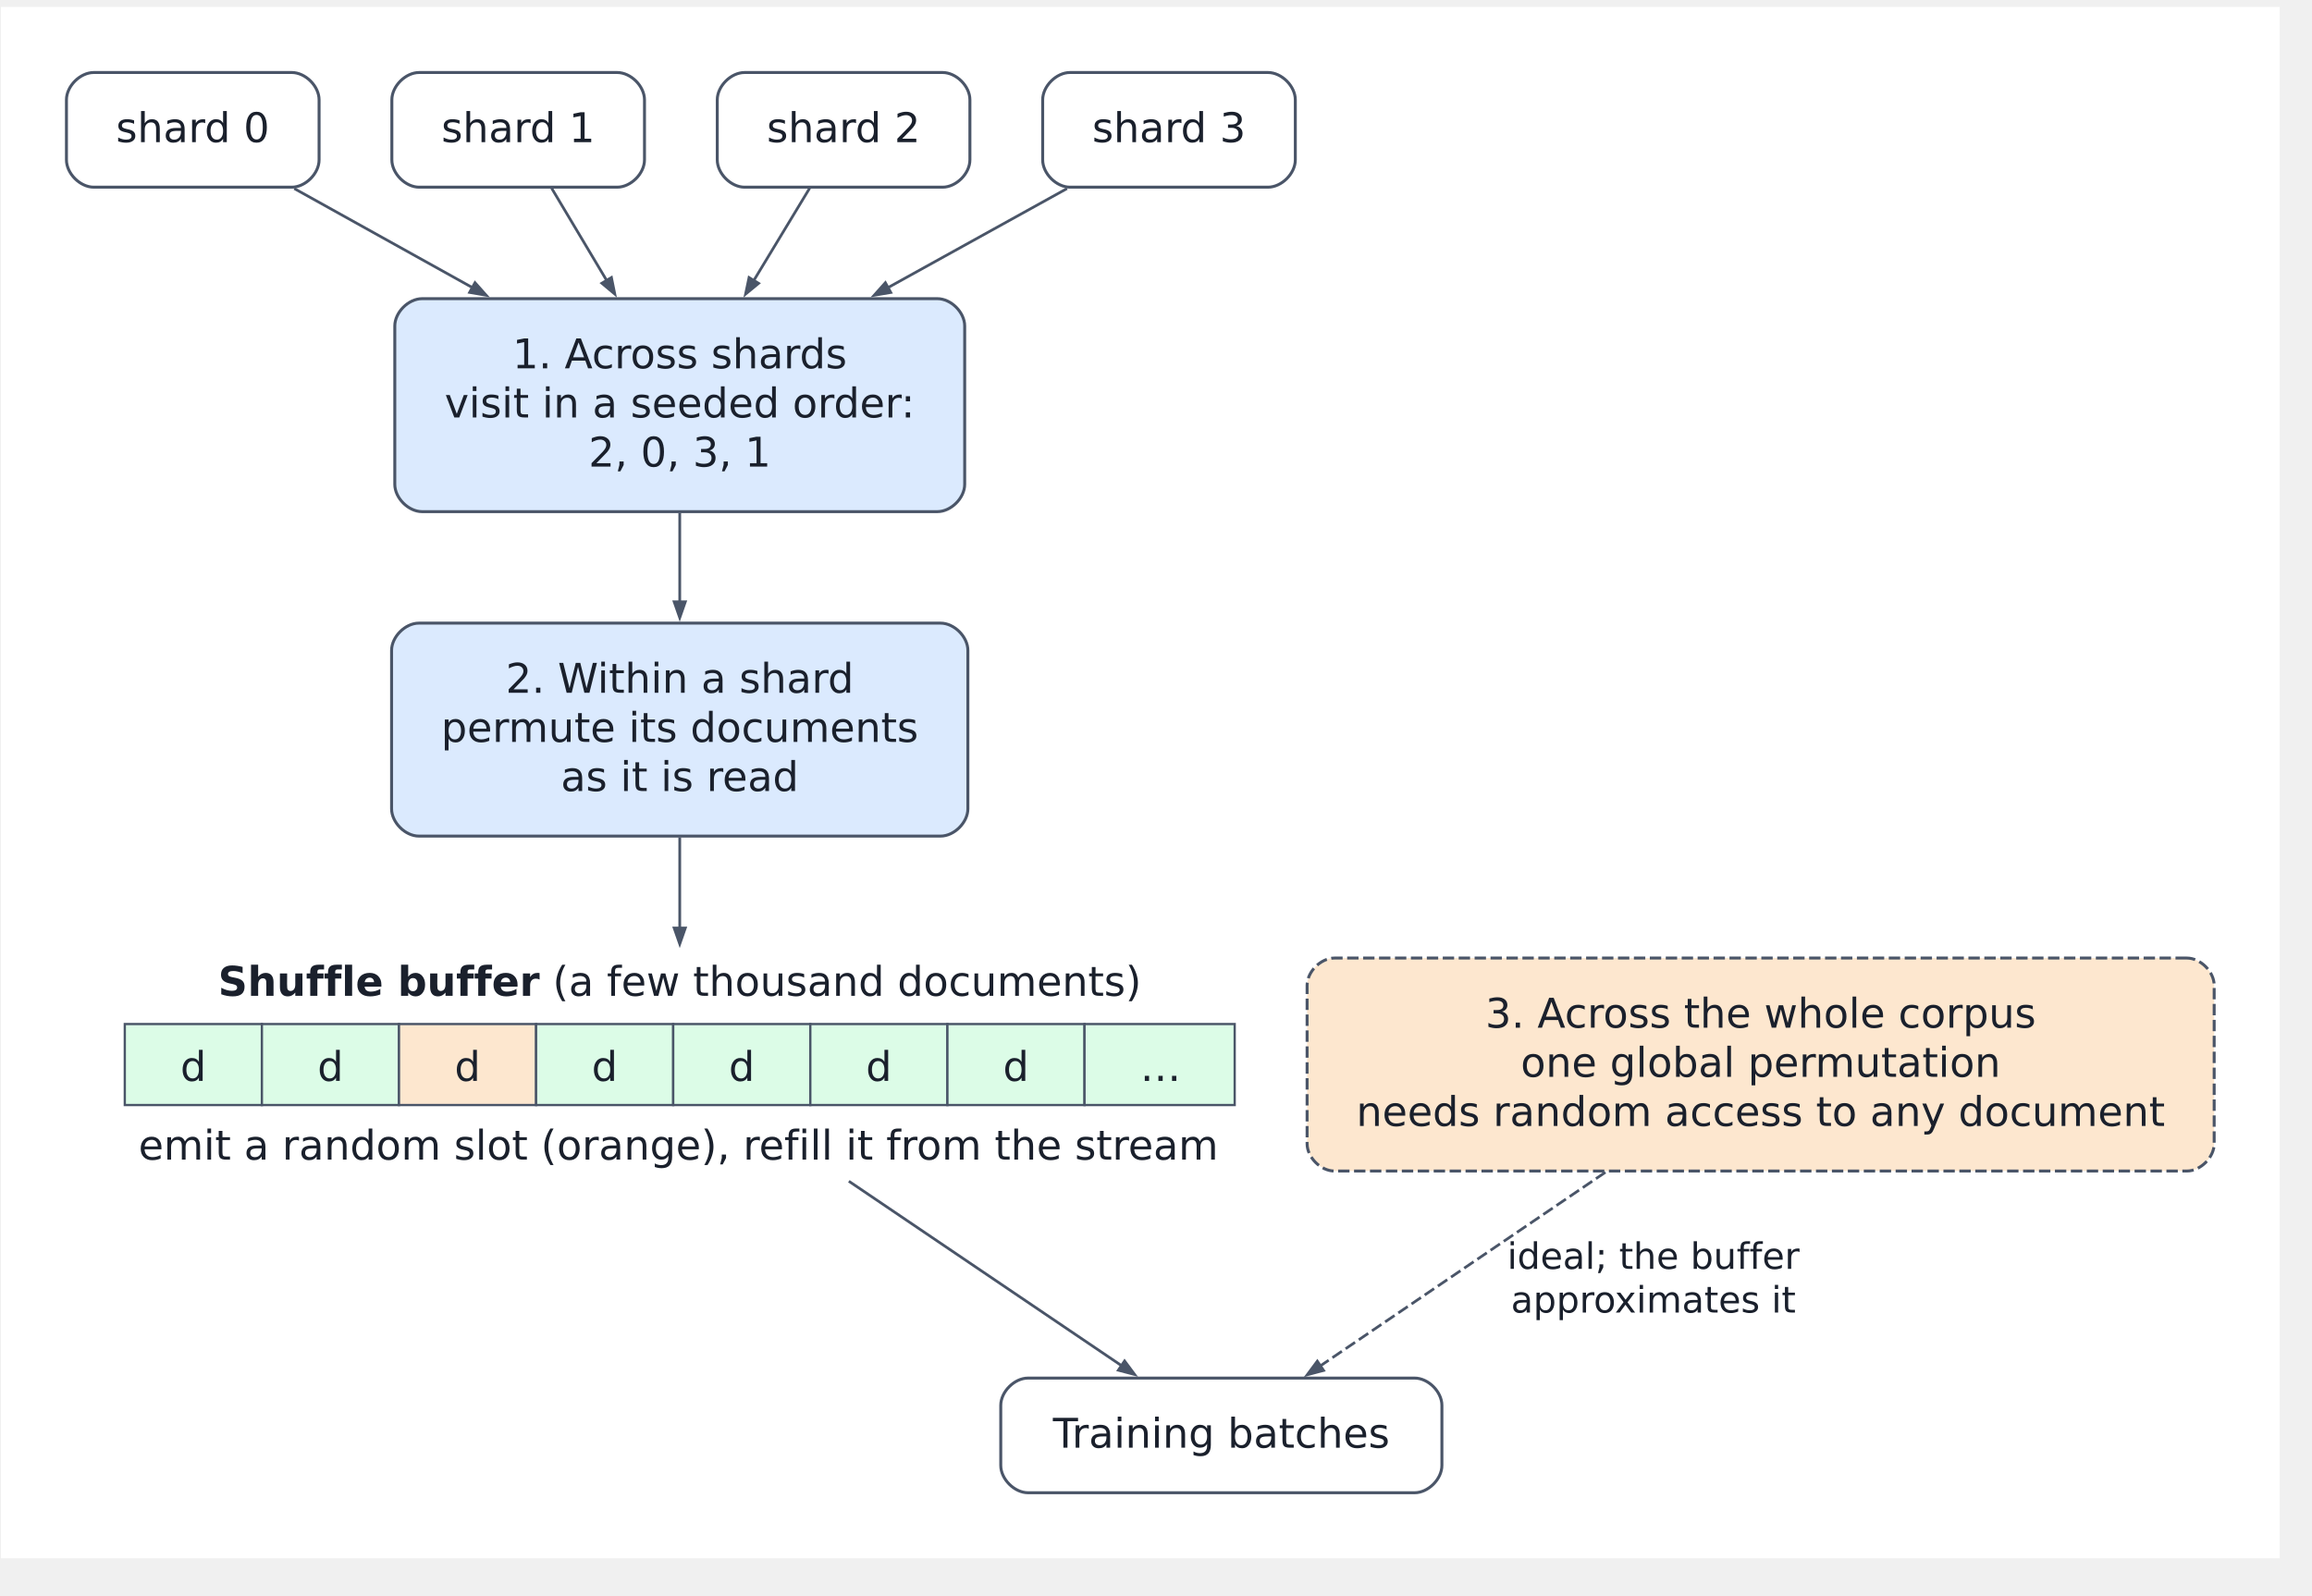
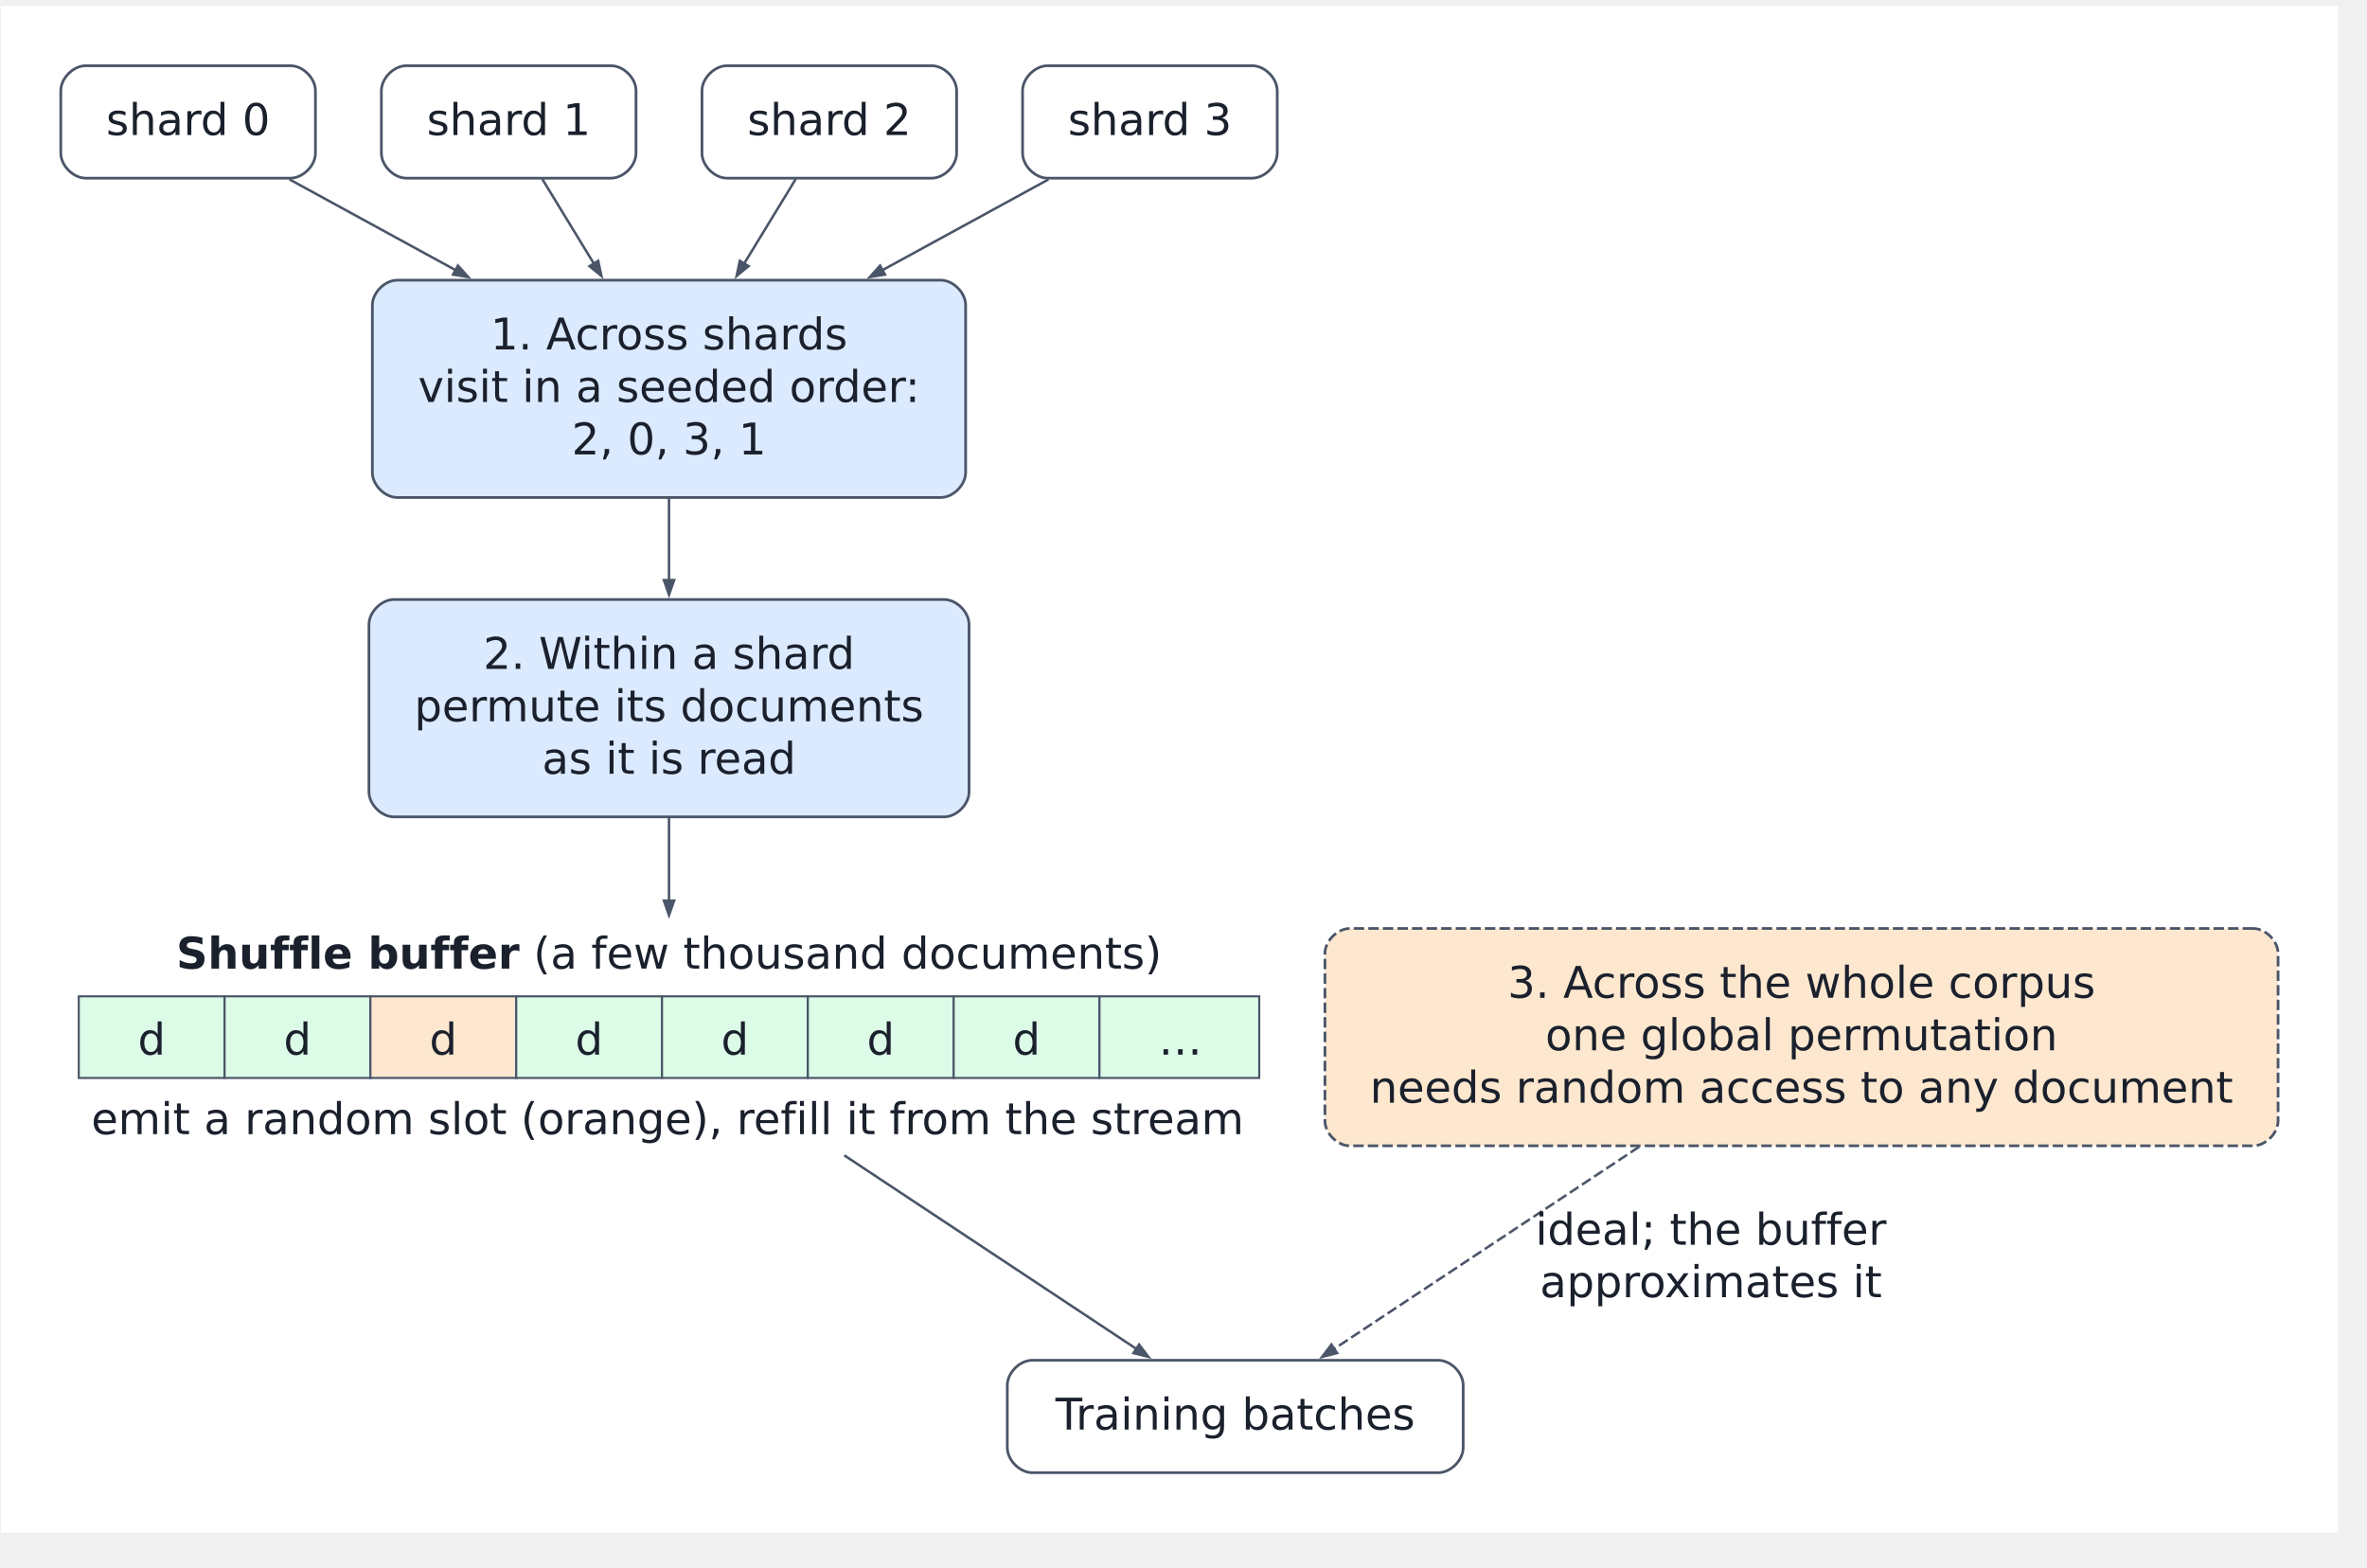
- <svg xmlns="http://www.w3.org/2000/svg" width="1030" height="711" viewBox="14.00 14.00 1016.00 696.00">
-   <g id="graph0" class="graph" transform="scale(1 1) rotate(0) translate(43.2 667.4)">
-     <polygon fill="#ffffff" stroke="none" points="-28.8,28.8 -28.8,-653 972.61,-653 972.61,28.8 -28.8,28.8" />
+ <svg xmlns="http://www.w3.org/2000/svg" width="1151" height="762" viewBox="14.00 14.00 1137.00 748.00">
+   <g id="graph0" class="graph" transform="scale(1 1) rotate(0) translate(43.2 719)">
+     <polygon fill="#ffffff" stroke="none" points="-28.8,28.8 -28.8,-704.6 1093.88,-704.6 1093.88,28.8 -28.8,28.8" />
    <g id="node1" class="node">
-       <path fill="#ffffff" stroke="#4a5568" stroke-width="1.3" d="M99.02,-624.2C99.02,-624.2 12,-624.2 12,-624.2 6,-624.2 0,-618.2 0,-612.2 0,-612.2 0,-585.8 0,-585.8 0,-579.8 6,-573.8 12,-573.8 12,-573.8 99.02,-573.8 99.02,-573.8 105.02,-573.8 111.02,-579.8 111.02,-585.8 111.02,-585.8 111.02,-612.2 111.02,-612.2 111.02,-618.2 105.02,-624.2 99.02,-624.2" />
-       <text xml:space="preserve" text-anchor="middle" x="55.51" y="-593.6" font-family="DejaVu Sans" font-size="18.00" fill="#1a202c">shard 0</text>
+       <path fill="#ffffff" stroke="#4a5568" stroke-width="1.3" d="M110.32,-675.8C110.32,-675.8 12,-675.8 12,-675.8 6,-675.8 0,-669.8 0,-663.8 0,-663.8 0,-633.8 0,-633.8 0,-627.8 6,-621.8 12,-621.8 12,-621.8 110.32,-621.8 110.32,-621.8 116.32,-621.8 122.32,-627.8 122.32,-633.8 122.32,-633.8 122.32,-663.8 122.32,-663.8 122.32,-669.8 116.32,-675.8 110.32,-675.8" />
+       <text xml:space="preserve" text-anchor="middle" x="61.16" y="-642.5" font-family="DejaVu Sans" font-size="21.00" fill="#1a202c">shard 0</text>
    </g>
    <g id="node5" class="node">
-       <path fill="#dbeafe" stroke="#4a5568" stroke-width="1.3" d="M382.73,-524.8C382.73,-524.8 156.29,-524.8 156.29,-524.8 150.29,-524.8 144.29,-518.8 144.29,-512.8 144.29,-512.8 144.29,-443.2 144.29,-443.2 144.29,-437.2 150.29,-431.2 156.29,-431.2 156.29,-431.2 382.73,-431.2 382.73,-431.2 388.73,-431.2 394.73,-437.2 394.73,-443.2 394.73,-443.2 394.73,-512.8 394.73,-512.8 394.73,-518.8 388.73,-524.8 382.73,-524.8" />
-       <text xml:space="preserve" text-anchor="middle" x="269.51" y="-494.2" font-family="DejaVu Sans" font-size="18.00" fill="#1a202c">1. Across shards</text>
-       <text xml:space="preserve" text-anchor="middle" x="269.51" y="-472.6" font-family="DejaVu Sans" font-size="18.00" fill="#1a202c">visit in a seeded order:</text>
-       <text xml:space="preserve" text-anchor="middle" x="269.51" y="-451" font-family="DejaVu Sans" font-size="18.00" fill="#1a202c">2, 0, 3, 1</text>
+       <path fill="#dbeafe" stroke="#4a5568" stroke-width="1.3" d="M422.65,-572.8C422.65,-572.8 161.67,-572.8 161.67,-572.8 155.67,-572.8 149.67,-566.8 149.67,-560.8 149.67,-560.8 149.67,-480.4 149.67,-480.4 149.67,-474.4 155.67,-468.4 161.67,-468.4 161.67,-468.4 422.65,-468.4 422.65,-468.4 428.65,-468.4 434.65,-474.4 434.65,-480.4 434.65,-480.4 434.65,-560.8 434.65,-560.8 434.65,-566.8 428.65,-572.8 422.65,-572.8" />
+       <text xml:space="preserve" text-anchor="middle" x="292.16" y="-539.5" font-family="DejaVu Sans" font-size="21.00" fill="#1a202c">1. Across shards</text>
+       <text xml:space="preserve" text-anchor="middle" x="292.16" y="-514.3" font-family="DejaVu Sans" font-size="21.00" fill="#1a202c">visit in a seeded order:</text>
+       <text xml:space="preserve" text-anchor="middle" x="292.16" y="-489.1" font-family="DejaVu Sans" font-size="21.00" fill="#1a202c">2, 0, 3, 1</text>
    </g>
    <g id="edge2" class="edge">
-       <path fill="none" stroke="#4a5568" stroke-width="1.2" d="M100.11,-573.2C122.84,-560.56 151.34,-544.71 178.45,-529.64" />
-       <polygon fill="#4a5568" stroke="#4a5568" stroke-width="1.2" points="179.54,-531.83 184.47,-526.29 177.16,-527.55 179.54,-531.83" />
+       <path fill="none" stroke="#4a5568" stroke-width="1.2" d="M109.87,-621.19C133.2,-608.44 162.07,-592.67 189.9,-577.47" />
+       <polygon fill="#4a5568" stroke="#4a5568" stroke-width="1.2" points="190.77,-579.79 195.73,-574.28 188.42,-575.49 190.77,-579.79" />
    </g>
    <g id="node2" class="node">
-       <path fill="#ffffff" stroke="#4a5568" stroke-width="1.3" d="M242.02,-624.2C242.02,-624.2 155,-624.2 155,-624.2 149,-624.2 143,-618.2 143,-612.2 143,-612.2 143,-585.8 143,-585.8 143,-579.8 149,-573.8 155,-573.8 155,-573.8 242.02,-573.8 242.02,-573.8 248.02,-573.8 254.02,-579.8 254.02,-585.8 254.02,-585.8 254.02,-612.2 254.02,-612.2 254.02,-618.2 248.02,-624.2 242.02,-624.2" />
-       <text xml:space="preserve" text-anchor="middle" x="198.51" y="-593.6" font-family="DejaVu Sans" font-size="18.00" fill="#1a202c">shard 1</text>
+       <path fill="#ffffff" stroke="#4a5568" stroke-width="1.3" d="M264.32,-675.8C264.32,-675.8 166,-675.8 166,-675.8 160,-675.8 154,-669.8 154,-663.8 154,-663.8 154,-633.8 154,-633.8 154,-627.8 160,-621.8 166,-621.8 166,-621.8 264.32,-621.8 264.32,-621.8 270.32,-621.8 276.32,-627.8 276.32,-633.8 276.32,-633.8 276.32,-663.8 276.32,-663.8 276.32,-669.8 270.32,-675.8 264.32,-675.8" />
+       <text xml:space="preserve" text-anchor="middle" x="215.16" y="-642.5" font-family="DejaVu Sans" font-size="21.00" fill="#1a202c">shard 1</text>
    </g>
    <g id="edge4" class="edge">
-       <path fill="none" stroke="#4a5568" stroke-width="1.2" d="M213.22,-573.34C220.28,-561.52 229.02,-546.85 237.5,-532.64" />
-       <polygon fill="#4a5568" stroke="#4a5568" stroke-width="1.2" points="239.49,-534.1 240.97,-526.83 235.28,-531.59 239.49,-534.1" />
+       <path fill="none" stroke="#4a5568" stroke-width="1.2" d="M231.3,-621.34C238.55,-609.47 247.41,-594.94 256.11,-580.68" />
+       <polygon fill="#4a5568" stroke="#4a5568" stroke-width="1.2" points="258.14,-582.07 259.69,-574.82 253.95,-579.52 258.14,-582.07" />
    </g>
    <g id="node3" class="node">
-       <path fill="#ffffff" stroke="#4a5568" stroke-width="1.3" d="M385.02,-624.2C385.02,-624.2 298,-624.2 298,-624.2 292,-624.2 286,-618.2 286,-612.2 286,-612.2 286,-585.8 286,-585.8 286,-579.8 292,-573.8 298,-573.8 298,-573.8 385.02,-573.8 385.02,-573.8 391.02,-573.8 397.02,-579.8 397.02,-585.8 397.02,-585.8 397.02,-612.2 397.02,-612.2 397.02,-618.2 391.02,-624.2 385.02,-624.2" />
-       <text xml:space="preserve" text-anchor="middle" x="341.51" y="-593.6" font-family="DejaVu Sans" font-size="18.00" fill="#1a202c">shard 2</text>
+       <path fill="#ffffff" stroke="#4a5568" stroke-width="1.3" d="M418.32,-675.8C418.32,-675.8 320,-675.8 320,-675.8 314,-675.8 308,-669.8 308,-663.8 308,-663.8 308,-633.8 308,-633.8 308,-627.8 314,-621.8 320,-621.8 320,-621.8 418.32,-621.8 418.32,-621.8 424.32,-621.8 430.32,-627.8 430.32,-633.8 430.32,-633.8 430.32,-663.8 430.32,-663.8 430.32,-669.8 424.32,-675.8 418.32,-675.8" />
+       <text xml:space="preserve" text-anchor="middle" x="369.16" y="-642.5" font-family="DejaVu Sans" font-size="21.00" fill="#1a202c">shard 2</text>
    </g>
    <g id="edge1" class="edge">
-       <path fill="none" stroke="#4a5568" stroke-width="1.2" d="M326.59,-573.34C319.43,-561.52 310.56,-546.85 301.96,-532.64" />
-       <polygon fill="#4a5568" stroke="#4a5568" stroke-width="1.2" points="304.16,-531.54 298.44,-526.82 299.97,-534.08 304.16,-531.54" />
+       <path fill="none" stroke="#4a5568" stroke-width="1.2" d="M353.02,-621.34C345.77,-609.47 336.9,-594.94 328.21,-580.68" />
+       <polygon fill="#4a5568" stroke="#4a5568" stroke-width="1.2" points="330.37,-579.52 324.63,-574.82 326.18,-582.07 330.37,-579.52" />
    </g>
    <g id="node4" class="node">
-       <path fill="#ffffff" stroke="#4a5568" stroke-width="1.3" d="M528.02,-624.2C528.02,-624.2 441,-624.2 441,-624.2 435,-624.2 429,-618.2 429,-612.2 429,-612.2 429,-585.8 429,-585.8 429,-579.8 435,-573.8 441,-573.8 441,-573.8 528.02,-573.8 528.02,-573.8 534.02,-573.8 540.02,-579.8 540.02,-585.8 540.02,-585.8 540.02,-612.2 540.02,-612.2 540.02,-618.2 534.02,-624.2 528.02,-624.2" />
-       <text xml:space="preserve" text-anchor="middle" x="484.51" y="-593.6" font-family="DejaVu Sans" font-size="18.00" fill="#1a202c">shard 3</text>
+       <path fill="#ffffff" stroke="#4a5568" stroke-width="1.3" d="M572.32,-675.8C572.32,-675.8 474,-675.8 474,-675.8 468,-675.8 462,-669.8 462,-663.8 462,-663.8 462,-633.8 462,-633.8 462,-627.8 468,-621.8 474,-621.8 474,-621.8 572.32,-621.8 572.32,-621.8 578.32,-621.8 584.32,-627.8 584.32,-633.8 584.32,-633.8 584.32,-663.8 584.32,-663.8 584.32,-669.8 578.32,-675.8 572.32,-675.8" />
+       <text xml:space="preserve" text-anchor="middle" x="523.16" y="-642.5" font-family="DejaVu Sans" font-size="21.00" fill="#1a202c">shard 3</text>
    </g>
    <g id="edge3" class="edge">
-       <path fill="none" stroke="#4a5568" stroke-width="1.2" d="M439.7,-573.2C416.86,-560.56 388.23,-544.71 360.99,-529.64" />
-       <polygon fill="#4a5568" stroke="#4a5568" stroke-width="1.2" points="362.25,-527.53 354.94,-526.29 359.88,-531.82 362.25,-527.53" />
+       <path fill="none" stroke="#4a5568" stroke-width="1.2" d="M474.45,-621.19C451.12,-608.44 422.25,-592.67 394.42,-577.47" />
+       <polygon fill="#4a5568" stroke="#4a5568" stroke-width="1.2" points="395.9,-575.49 388.58,-574.28 393.55,-579.79 395.9,-575.49" />
    </g>
    <g id="node6" class="node">
-       <path fill="#dbeafe" stroke="#4a5568" stroke-width="1.3" d="M384.13,-382.2C384.13,-382.2 154.88,-382.2 154.88,-382.2 148.88,-382.2 142.88,-376.2 142.88,-370.2 142.88,-370.2 142.88,-300.6 142.88,-300.6 142.88,-294.6 148.88,-288.6 154.88,-288.6 154.88,-288.6 384.13,-288.6 384.13,-288.6 390.13,-288.6 396.13,-294.6 396.13,-300.6 396.13,-300.6 396.13,-370.2 396.13,-370.2 396.13,-376.2 390.13,-382.2 384.13,-382.2" />
-       <text xml:space="preserve" text-anchor="middle" x="269.51" y="-351.6" font-family="DejaVu Sans" font-size="18.00" fill="#1a202c">2. Within a shard</text>
-       <text xml:space="preserve" text-anchor="middle" x="269.51" y="-330" font-family="DejaVu Sans" font-size="18.00" fill="#1a202c">permute its documents</text>
-       <text xml:space="preserve" text-anchor="middle" x="269.51" y="-308.4" font-family="DejaVu Sans" font-size="18.00" fill="#1a202c">as it is read</text>
+       <path fill="#dbeafe" stroke="#4a5568" stroke-width="1.3" d="M424.29,-419.4C424.29,-419.4 160.03,-419.4 160.03,-419.4 154.03,-419.4 148.03,-413.4 148.03,-407.4 148.03,-407.4 148.03,-327 148.03,-327 148.03,-321 154.03,-315 160.03,-315 160.03,-315 424.29,-315 424.29,-315 430.29,-315 436.29,-321 436.29,-327 436.29,-327 436.29,-407.4 436.29,-407.4 436.29,-413.4 430.29,-419.4 424.29,-419.4" />
+       <text xml:space="preserve" text-anchor="middle" x="292.16" y="-386.1" font-family="DejaVu Sans" font-size="21.00" fill="#1a202c">2. Within a shard</text>
+       <text xml:space="preserve" text-anchor="middle" x="292.16" y="-360.9" font-family="DejaVu Sans" font-size="21.00" fill="#1a202c">permute its documents</text>
+       <text xml:space="preserve" text-anchor="middle" x="292.16" y="-335.7" font-family="DejaVu Sans" font-size="21.00" fill="#1a202c">as it is read</text>
    </g>
    <g id="edge5" class="edge">
-       <path fill="none" stroke="#4a5568" stroke-width="1.2" d="M269.51,-430.57C269.51,-418.09 269.51,-404.48 269.51,-391.57" />
-       <polygon fill="#4a5568" stroke="#4a5568" stroke-width="1.2" points="271.96,-391.59 269.51,-384.59 267.06,-391.59 271.96,-391.59" />
+       <path fill="none" stroke="#4a5568" stroke-width="1.2" d="M292.16,-467.92C292.16,-455.2 292.16,-441.47 292.16,-428.39" />
+       <polygon fill="#4a5568" stroke="#4a5568" stroke-width="1.2" points="294.61,-428.72 292.16,-421.72 289.71,-428.72 294.61,-428.72" />
    </g>
    <g id="node7" class="node">
-       <text xml:space="preserve" text-anchor="start" x="66.63" y="-218.4" font-family="DejaVu Sans" font-weight="bold" font-size="18.00" fill="#1a202c">Shuffle buffer</text>
-       <text xml:space="preserve" text-anchor="start" x="207.97" y="-218.4" font-family="DejaVu Sans" font-size="18.00" fill="#1a202c"> (a few thousand documents)</text>
-       <polygon fill="#dcfce7" stroke="none" points="25.64,-170.4 25.64,-206 85.89,-206 85.89,-170.4 25.64,-170.4" />
-       <polygon fill="none" stroke="#4a5568" points="25.64,-170.4 25.64,-206 85.89,-206 85.89,-170.4 25.64,-170.4" />
-       <text xml:space="preserve" text-anchor="start" x="50.05" y="-181" font-family="DejaVu Sans" font-size="18.00" fill="#1a202c">d</text>
-       <polygon fill="#dcfce7" stroke="none" points="85.89,-170.4 85.89,-206 146.14,-206 146.14,-170.4 85.89,-170.4" />
-       <polygon fill="none" stroke="#4a5568" points="85.89,-170.4 85.89,-206 146.14,-206 146.14,-170.4 85.89,-170.4" />
-       <text xml:space="preserve" text-anchor="start" x="110.3" y="-181" font-family="DejaVu Sans" font-size="18.00" fill="#1a202c">d</text>
-       <polygon fill="#fde7cf" stroke="none" points="146.14,-170.4 146.14,-206 206.39,-206 206.39,-170.4 146.14,-170.4" />
-       <polygon fill="none" stroke="#4a5568" points="146.14,-170.4 146.14,-206 206.39,-206 206.39,-170.4 146.14,-170.4" />
-       <text xml:space="preserve" text-anchor="start" x="170.55" y="-181" font-family="DejaVu Sans" font-size="18.00" fill="#1a202c">d</text>
-       <polygon fill="#dcfce7" stroke="none" points="206.39,-170.4 206.39,-206 266.64,-206 266.64,-170.4 206.39,-170.4" />
-       <polygon fill="none" stroke="#4a5568" points="206.39,-170.4 206.39,-206 266.64,-206 266.64,-170.4 206.39,-170.4" />
-       <text xml:space="preserve" text-anchor="start" x="230.8" y="-181" font-family="DejaVu Sans" font-size="18.00" fill="#1a202c">d</text>
-       <polygon fill="#dcfce7" stroke="none" points="266.64,-170.4 266.64,-206 326.89,-206 326.89,-170.4 266.64,-170.4" />
-       <polygon fill="none" stroke="#4a5568" points="266.64,-170.4 266.64,-206 326.89,-206 326.89,-170.4 266.64,-170.4" />
-       <text xml:space="preserve" text-anchor="start" x="291.05" y="-181" font-family="DejaVu Sans" font-size="18.00" fill="#1a202c">d</text>
-       <polygon fill="#dcfce7" stroke="none" points="326.89,-170.4 326.89,-206 387.14,-206 387.14,-170.4 326.89,-170.4" />
-       <polygon fill="none" stroke="#4a5568" points="326.89,-170.4 326.89,-206 387.14,-206 387.14,-170.4 326.89,-170.4" />
-       <text xml:space="preserve" text-anchor="start" x="351.3" y="-181" font-family="DejaVu Sans" font-size="18.00" fill="#1a202c">d</text>
-       <polygon fill="#dcfce7" stroke="none" points="387.14,-170.4 387.14,-206 447.39,-206 447.39,-170.4 387.14,-170.4" />
-       <polygon fill="none" stroke="#4a5568" points="387.14,-170.4 387.14,-206 447.39,-206 447.39,-170.4 387.14,-170.4" />
-       <text xml:space="preserve" text-anchor="start" x="411.55" y="-181" font-family="DejaVu Sans" font-size="18.00" fill="#1a202c">d</text>
-       <polygon fill="#dcfce7" stroke="none" points="447.39,-170.4 447.39,-206 513.38,-206 513.38,-170.4 447.39,-170.4" />
-       <polygon fill="none" stroke="#4a5568" points="447.39,-170.4 447.39,-206 513.38,-206 513.38,-170.4 447.39,-170.4" />
-       <text xml:space="preserve" text-anchor="start" x="471.8" y="-181" font-family="DejaVu Sans" font-size="18.00" fill="#1a202c">…</text>
-       <text xml:space="preserve" text-anchor="start" x="31.64" y="-146.4" font-family="DejaVu Sans" font-size="18.00" fill="#1a202c">emit a random slot (orange), refill it from the stream</text>
+       <text xml:space="preserve" text-anchor="start" x="55.46" y="-242.1" font-family="DejaVu Sans" font-weight="bold" font-size="21.00" fill="#1a202c">Shuffle buffer</text>
+       <text xml:space="preserve" text-anchor="start" x="220.37" y="-242.1" font-family="DejaVu Sans" font-size="21.00" fill="#1a202c"> (a few thousand documents)</text>
+       <polygon fill="#dcfce7" stroke="none" points="8.64,-189.6 8.64,-228.8 78.68,-228.8 78.68,-189.6 8.64,-189.6" />
+       <polygon fill="none" stroke="#4a5568" points="8.64,-189.6 8.64,-228.8 78.68,-228.8 78.68,-189.6 8.64,-189.6" />
+       <text xml:space="preserve" text-anchor="start" x="37" y="-200.8" font-family="DejaVu Sans" font-size="21.00" fill="#1a202c">d</text>
+       <polygon fill="#dcfce7" stroke="none" points="78.68,-189.6 78.68,-228.8 148.73,-228.8 148.73,-189.6 78.68,-189.6" />
+       <polygon fill="none" stroke="#4a5568" points="78.68,-189.6 78.68,-228.8 148.73,-228.8 148.73,-189.6 78.68,-189.6" />
+       <text xml:space="preserve" text-anchor="start" x="107.04" y="-200.8" font-family="DejaVu Sans" font-size="21.00" fill="#1a202c">d</text>
+       <polygon fill="#fde7cf" stroke="none" points="148.73,-189.6 148.73,-228.8 218.77,-228.8 218.77,-189.6 148.73,-189.6" />
+       <polygon fill="none" stroke="#4a5568" points="148.73,-189.6 148.73,-228.8 218.77,-228.8 218.77,-189.6 148.73,-189.6" />
+       <text xml:space="preserve" text-anchor="start" x="177.08" y="-200.8" font-family="DejaVu Sans" font-size="21.00" fill="#1a202c">d</text>
+       <polygon fill="#dcfce7" stroke="none" points="218.77,-189.6 218.77,-228.8 288.81,-228.8 288.81,-189.6 218.77,-189.6" />
+       <polygon fill="none" stroke="#4a5568" points="218.77,-189.6 218.77,-228.8 288.81,-228.8 288.81,-189.6 218.77,-189.6" />
+       <text xml:space="preserve" text-anchor="start" x="247.13" y="-200.8" font-family="DejaVu Sans" font-size="21.00" fill="#1a202c">d</text>
+       <polygon fill="#dcfce7" stroke="none" points="288.81,-189.6 288.81,-228.8 358.85,-228.8 358.85,-189.6 288.81,-189.6" />
+       <polygon fill="none" stroke="#4a5568" points="288.81,-189.6 288.81,-228.8 358.85,-228.8 358.85,-189.6 288.81,-189.6" />
+       <text xml:space="preserve" text-anchor="start" x="317.17" y="-200.8" font-family="DejaVu Sans" font-size="21.00" fill="#1a202c">d</text>
+       <polygon fill="#dcfce7" stroke="none" points="358.85,-189.6 358.85,-228.8 428.9,-228.8 428.9,-189.6 358.85,-189.6" />
+       <polygon fill="none" stroke="#4a5568" points="358.85,-189.6 358.85,-228.8 428.9,-228.8 428.9,-189.6 358.85,-189.6" />
+       <text xml:space="preserve" text-anchor="start" x="387.21" y="-200.8" font-family="DejaVu Sans" font-size="21.00" fill="#1a202c">d</text>
+       <polygon fill="#dcfce7" stroke="none" points="428.9,-189.6 428.9,-228.8 498.94,-228.8 498.94,-189.6 428.9,-189.6" />
+       <polygon fill="none" stroke="#4a5568" points="428.9,-189.6 428.9,-228.8 498.94,-228.8 498.94,-189.6 428.9,-189.6" />
+       <text xml:space="preserve" text-anchor="start" x="457.25" y="-200.8" font-family="DejaVu Sans" font-size="21.00" fill="#1a202c">d</text>
+       <polygon fill="#dcfce7" stroke="none" points="498.94,-189.6 498.94,-228.8 575.68,-228.8 575.68,-189.6 498.94,-189.6" />
+       <polygon fill="none" stroke="#4a5568" points="498.94,-189.6 498.94,-228.8 575.68,-228.8 575.68,-189.6 498.94,-189.6" />
+       <text xml:space="preserve" text-anchor="start" x="527.29" y="-200.8" font-family="DejaVu Sans" font-size="21.00" fill="#1a202c">…</text>
+       <text xml:space="preserve" text-anchor="start" x="14.64" y="-162.6" font-family="DejaVu Sans" font-size="21.00" fill="#1a202c">emit a random slot (orange), refill it from the stream</text>
    </g>
    <g id="edge6" class="edge">
-       <path fill="none" stroke="#4a5568" stroke-width="1.2" d="M269.51,-288.06C269.51,-275.33 269.51,-261.35 269.51,-248.02" />
-       <polygon fill="#4a5568" stroke="#4a5568" stroke-width="1.2" points="271.96,-248.19 269.51,-241.19 267.06,-248.19 271.96,-248.19" />
+       <path fill="none" stroke="#4a5568" stroke-width="1.2" d="M292.16,-314.69C292.16,-301.87 292.16,-287.98 292.16,-274.63" />
+       <polygon fill="#4a5568" stroke="#4a5568" stroke-width="1.2" points="294.61,-274.77 292.16,-267.77 289.71,-274.77 294.61,-274.77" />
    </g>
    <g id="node8" class="node">
-       <path fill="#ffffff" stroke="#4a5568" stroke-width="1.3" d="M592.44,-50.4C592.44,-50.4 422.58,-50.4 422.58,-50.4 416.58,-50.4 410.58,-44.4 410.58,-38.4 410.58,-38.4 410.58,-12 410.58,-12 410.58,-6 416.58,0 422.58,0 422.58,0 592.44,0 592.44,0 598.44,0 604.44,-6 604.44,-12 604.44,-12 604.44,-38.4 604.44,-38.4 604.44,-44.4 598.44,-50.4 592.44,-50.4" />
-       <text xml:space="preserve" text-anchor="middle" x="507.51" y="-19.8" font-family="DejaVu Sans" font-size="18.00" fill="#1a202c">Training batches</text>
+       <path fill="#ffffff" stroke="#4a5568" stroke-width="1.3" d="M661.65,-54C661.65,-54 466.67,-54 466.67,-54 460.67,-54 454.67,-48 454.67,-42 454.67,-42 454.67,-12 454.67,-12 454.67,-6 460.67,0 466.67,0 466.67,0 661.65,0 661.65,0 667.65,0 673.65,-6 673.65,-12 673.65,-12 673.65,-42 673.65,-42 673.65,-48 667.65,-54 661.65,-54" />
+       <text xml:space="preserve" text-anchor="middle" x="564.16" y="-20.7" font-family="DejaVu Sans" font-size="21.00" fill="#1a202c">Training batches</text>
    </g>
    <g id="edge7" class="edge">
-       <path fill="none" stroke="#4a5568" stroke-width="1.2" d="M343.83,-136.92C383.31,-110.22 430.45,-78.33 463.98,-55.64" />
-       <polygon fill="#4a5568" stroke="#4a5568" stroke-width="1.2" points="464.99,-57.92 469.42,-51.97 462.25,-53.86 464.99,-57.92" />
+       <path fill="none" stroke="#4a5568" stroke-width="1.2" d="M376.36,-152.42C422.63,-121.77 478.3,-84.88 516.96,-59.27" />
+       <polygon fill="#4a5568" stroke="#4a5568" stroke-width="1.2" points="517.98,-61.53 522.46,-55.63 515.27,-57.45 517.98,-61.53" />
    </g>
    <g id="node9" class="node">
-       <path fill="#fde7cf" stroke="#4a5568" stroke-width="1.3" stroke-dasharray="5,2" d="M931.81,-235C931.81,-235 557.2,-235 557.2,-235 551.2,-235 545.2,-229 545.2,-223 545.2,-223 545.2,-153.4 545.2,-153.4 545.2,-147.4 551.2,-141.4 557.2,-141.4 557.2,-141.4 931.81,-141.4 931.81,-141.4 937.81,-141.4 943.81,-147.4 943.81,-153.4 943.81,-153.4 943.81,-223 943.81,-223 943.81,-229 937.81,-235 931.81,-235" />
-       <text xml:space="preserve" text-anchor="middle" x="744.51" y="-204.4" font-family="DejaVu Sans" font-size="18.00" fill="#1a202c">3. Across the whole corpus</text>
-       <text xml:space="preserve" text-anchor="middle" x="744.51" y="-182.8" font-family="DejaVu Sans" font-size="18.00" fill="#1a202c">one global permutation</text>
-       <text xml:space="preserve" text-anchor="middle" x="744.51" y="-161.2" font-family="DejaVu Sans" font-size="18.00" fill="#1a202c">needs random access to any document</text>
+       <path fill="#fde7cf" stroke="#4a5568" stroke-width="1.3" stroke-dasharray="5,2" d="M1053.08,-261.4C1053.08,-261.4 619.24,-261.4 619.24,-261.4 613.24,-261.4 607.24,-255.4 607.24,-249.4 607.24,-249.4 607.24,-169 607.24,-169 607.24,-163 613.24,-157 619.24,-157 619.24,-157 1053.08,-157 1053.08,-157 1059.08,-157 1065.08,-163 1065.08,-169 1065.08,-169 1065.08,-249.4 1065.08,-249.4 1065.08,-255.4 1059.08,-261.4 1053.08,-261.4" />
+       <text xml:space="preserve" text-anchor="middle" x="836.16" y="-228.1" font-family="DejaVu Sans" font-size="21.00" fill="#1a202c">3. Across the whole corpus</text>
+       <text xml:space="preserve" text-anchor="middle" x="836.16" y="-202.9" font-family="DejaVu Sans" font-size="21.00" fill="#1a202c">one global permutation</text>
+       <text xml:space="preserve" text-anchor="middle" x="836.16" y="-177.7" font-family="DejaVu Sans" font-size="21.00" fill="#1a202c">needs random access to any document</text>
    </g>
    <g id="edge8" class="edge">
-       <path fill="none" stroke="#4a5568" stroke-width="1.2" stroke-dasharray="5,2" d="M676.28,-140.85C635.93,-113.44 586.05,-79.55 551.01,-55.75" />
-       <polygon fill="#4a5568" stroke="#4a5568" stroke-width="1.2" points="552.44,-53.76 545.27,-51.86 549.69,-57.82 552.44,-53.76" />
-       <text xml:space="preserve" text-anchor="middle" x="697.36" y="-98.4" font-family="DejaVu Sans" font-size="16.00" fill="#1a202c">ideal; the buffer</text>
-       <text xml:space="preserve" text-anchor="middle" x="697.36" y="-79.2" font-family="DejaVu Sans" font-size="16.00" fill="#1a202c">approximates it</text>
+       <path fill="none" stroke="#4a5568" stroke-width="1.2" stroke-dasharray="5,2" d="M758.22,-156.56C710.92,-125.23 652.1,-86.26 611.69,-59.49" />
+       <polygon fill="#4a5568" stroke="#4a5568" stroke-width="1.2" points="613.07,-57.46 605.88,-55.64 610.36,-61.55 613.07,-57.46" />
+       <text xml:space="preserve" text-anchor="middle" x="792.64" y="-109.5" font-family="DejaVu Sans" font-size="21.00" fill="#1a202c">ideal; the buffer</text>
+       <text xml:space="preserve" text-anchor="middle" x="792.64" y="-84.3" font-family="DejaVu Sans" font-size="21.00" fill="#1a202c">approximates it</text>
    </g>
  </g>
</svg>
